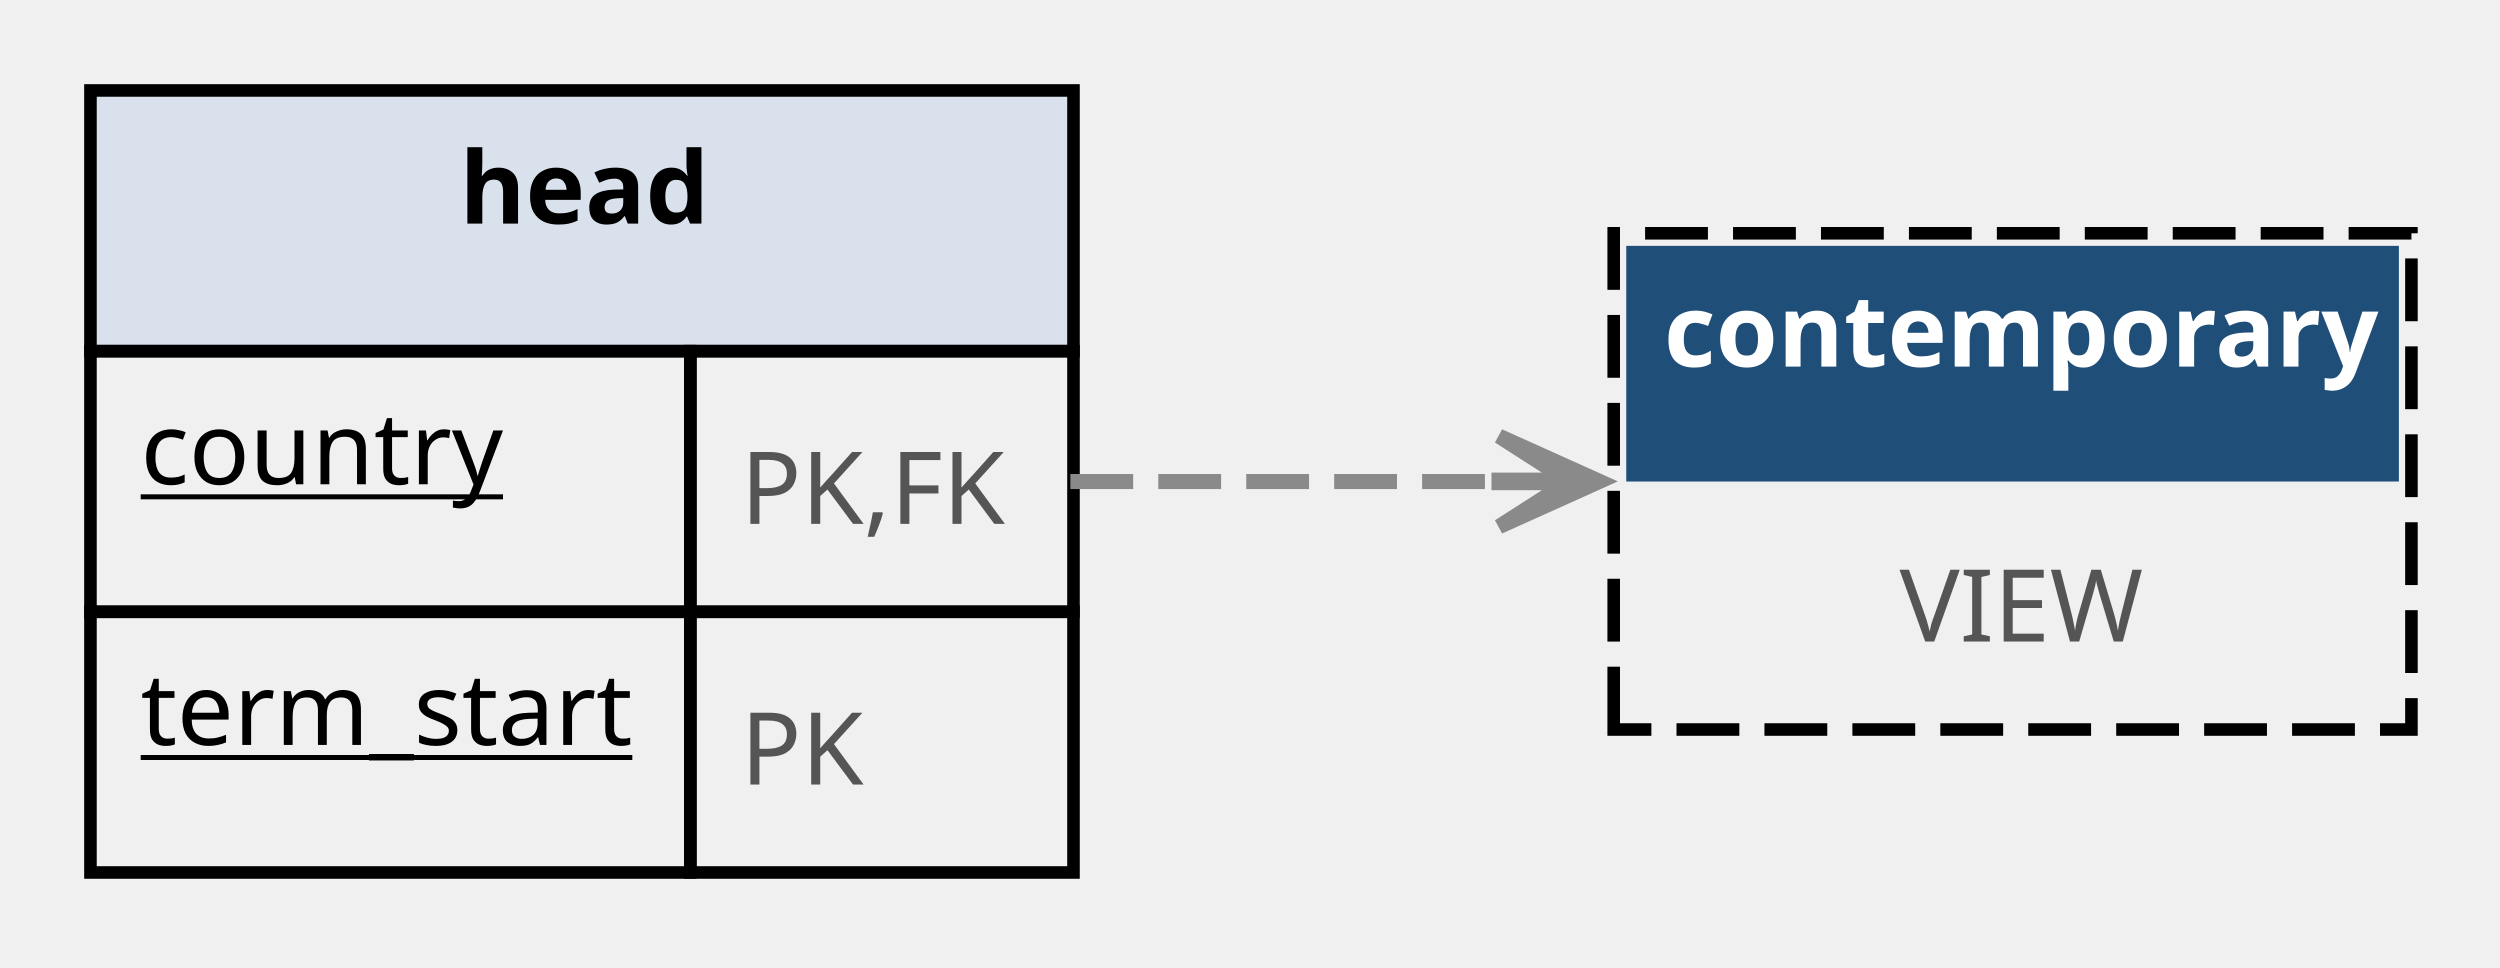
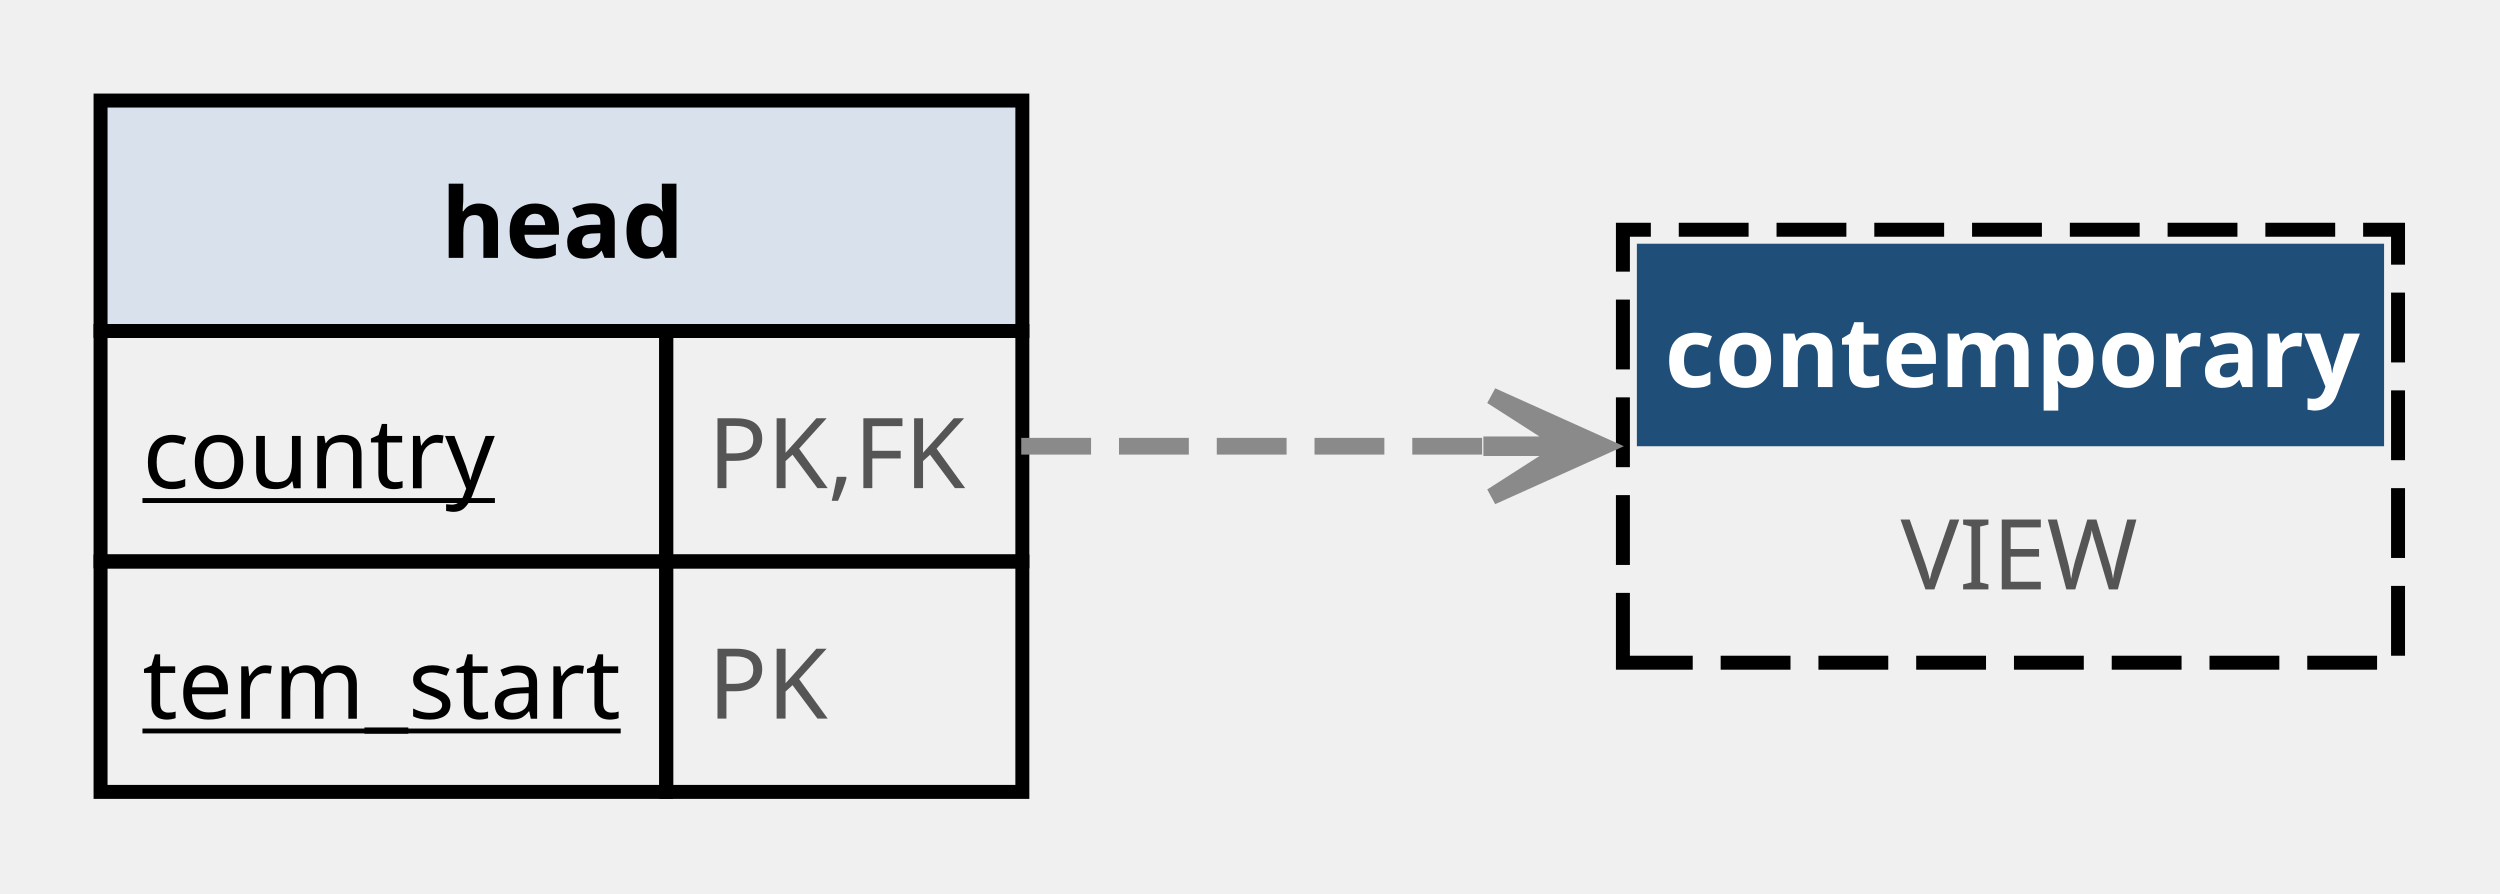
- <svg xmlns="http://www.w3.org/2000/svg" width="199pt" height="77pt" viewBox="0.00 0.00 199.00 77.00">
-   <g id="graph0" class="graph" transform="scale(1 1) rotate(0) translate(7.2 69.45)">
+ <svg xmlns="http://www.w3.org/2000/svg" width="179pt" height="64pt" viewBox="0.00 0.00 179.00 64.00">
+   <g id="graph0" class="graph" transform="scale(1 1) rotate(0) translate(7.2 56.7)">
    <g id="node1" class="node">
-       <polygon fill="none" stroke="#000000" stroke-dasharray="5,2" points="121.25,-11.38 121.25,-50.88 184.75,-50.88 184.75,-11.38 121.25,-11.38" />
-       <polygon fill="#1f4e79" stroke="none" stroke-dasharray="5,2" points="122.25,-31.12 122.25,-49.88 183.75,-49.88 183.75,-31.12 122.25,-31.12" />
-       <text xml:space="preserve" text-anchor="start" x="125.25" y="-40.27" font-family="Noto Sans KR" font-weight="bold" font-size="8.00" fill="#ffffff">contemporary</text>
-       <text xml:space="preserve" text-anchor="start" x="144" y="-18.38" font-family="Noto Sans KR" font-size="8.00" fill="#555555">VIEW</text>
+       <polygon fill="none" stroke="#000000" stroke-dasharray="5,2" points="109,-9.25 109,-40.25 164.5,-40.25 164.5,-9.25 109,-9.25" />
+       <polygon fill="#1f4e79" stroke="none" stroke-dasharray="5,2" points="110,-24.75 110,-39.25 163.5,-39.25 163.5,-24.75 110,-24.75" />
+       <text xml:space="preserve" text-anchor="start" x="112" y="-28.99" font-family="Noto Sans KR" font-weight="bold" font-size="7.00" fill="#ffffff">contemporary</text>
+       <text xml:space="preserve" text-anchor="start" x="128.88" y="-14.5" font-family="Noto Sans KR" font-size="7.00" fill="#555555">VIEW</text>
    </g>
    <g id="node2" class="node">
-       <polygon fill="#d9e2ec" stroke="none" points="0,-41.5 0,-62.25 78.25,-62.25 78.25,-41.5 0,-41.5" />
-       <polygon fill="none" stroke="#000000" points="0,-41.5 0,-62.25 78.25,-62.25 78.25,-41.5 0,-41.5" />
-       <text xml:space="preserve" text-anchor="start" x="29.38" y="-51.65" font-family="Noto Sans KR" font-weight="bold" font-size="8.00" fill="#000000">head</text>
-       <polygon fill="none" stroke="#000000" points="0,-20.75 0,-41.5 47.75,-41.5 47.75,-20.75 0,-20.75" />
-       <text xml:space="preserve" text-anchor="start" x="4" y="-30.9" font-family="Noto Sans KR" text-decoration="underline" font-size="8.00">country</text>
-       <polygon fill="none" stroke="#000000" points="47.75,-20.75 47.75,-41.5 78.25,-41.5 78.25,-20.75 47.75,-20.75" />
-       <text xml:space="preserve" text-anchor="start" x="51.75" y="-27.75" font-family="Noto Sans KR" font-size="8.00" fill="#555555">PK,FK</text>
-       <polygon fill="none" stroke="#000000" points="0,0 0,-20.75 47.75,-20.75 47.75,0 0,0" />
-       <text xml:space="preserve" text-anchor="start" x="4" y="-10.15" font-family="Noto Sans KR" text-decoration="underline" font-size="8.00">term_start</text>
-       <polygon fill="none" stroke="#000000" points="47.75,0 47.75,-20.75 78.25,-20.75 78.25,0 47.75,0" />
-       <text xml:space="preserve" text-anchor="start" x="51.75" y="-7" font-family="Noto Sans KR" font-size="8.00" fill="#555555">PK</text>
+       <polygon fill="#d9e2ec" stroke="none" points="0,-33 0,-49.5 66,-49.5 66,-33 0,-33" />
+       <polygon fill="none" stroke="#000000" points="0,-33 0,-49.5 66,-49.5 66,-33 0,-33" />
+       <text xml:space="preserve" text-anchor="start" x="24.38" y="-38.24" font-family="Noto Sans KR" font-weight="bold" font-size="7.00" fill="#000000">head</text>
+       <polygon fill="none" stroke="#000000" points="0,-16.5 0,-33 40.5,-33 40.5,-16.5 0,-16.5" />
+       <text xml:space="preserve" text-anchor="start" x="3" y="-21.74" font-family="Noto Sans KR" text-decoration="underline" font-size="7.00">country</text>
+       <polygon fill="none" stroke="#000000" points="40.5,-16.5 40.5,-33 66,-33 66,-16.5 40.5,-16.5" />
+       <text xml:space="preserve" text-anchor="start" x="43.5" y="-21.75" font-family="Noto Sans KR" font-size="7.00" fill="#555555">PK,FK</text>
+       <polygon fill="none" stroke="#000000" points="0,0 0,-16.5 40.5,-16.5 40.5,0 0,0" />
+       <text xml:space="preserve" text-anchor="start" x="3" y="-5.24" font-family="Noto Sans KR" text-decoration="underline" font-size="7.00">term_start</text>
+       <polygon fill="none" stroke="#000000" points="40.5,0 40.5,-16.5 66,-16.5 66,0 40.5,0" />
+       <text xml:space="preserve" text-anchor="start" x="43.5" y="-5.25" font-family="Noto Sans KR" font-size="7.00" fill="#555555">PK</text>
    </g>
    <g id="edge1" class="edge">
-       <path fill="none" stroke="#8a8a8a" stroke-width="1.2" stroke-dasharray="5,2" d="M78,-31.12C89.09,-31.12 101.25,-31.12 112.44,-31.12" />
-       <polygon fill="#8a8a8a" stroke="#8a8a8a" stroke-width="1.2" points="120.12,-31.13 112.12,-34.73 117.58,-31.23 112.12,-31.23 112.12,-31.13 112.12,-31.03 117.58,-31.03 112.12,-27.53 120.12,-31.13" />
+       <path fill="none" stroke="#8a8a8a" stroke-width="1.2" stroke-dasharray="5,2" d="M65.92,-24.75C76.64,-24.75 88.68,-24.75 99.71,-24.75" />
+       <polygon fill="#8a8a8a" stroke="#8a8a8a" stroke-width="1.2" points="107.61,-24.75 99.61,-28.35 105.07,-24.85 99.61,-24.85 99.61,-24.75 99.61,-24.65 105.07,-24.65 99.61,-21.15 107.61,-24.75" />
    </g>
  </g>
</svg>
